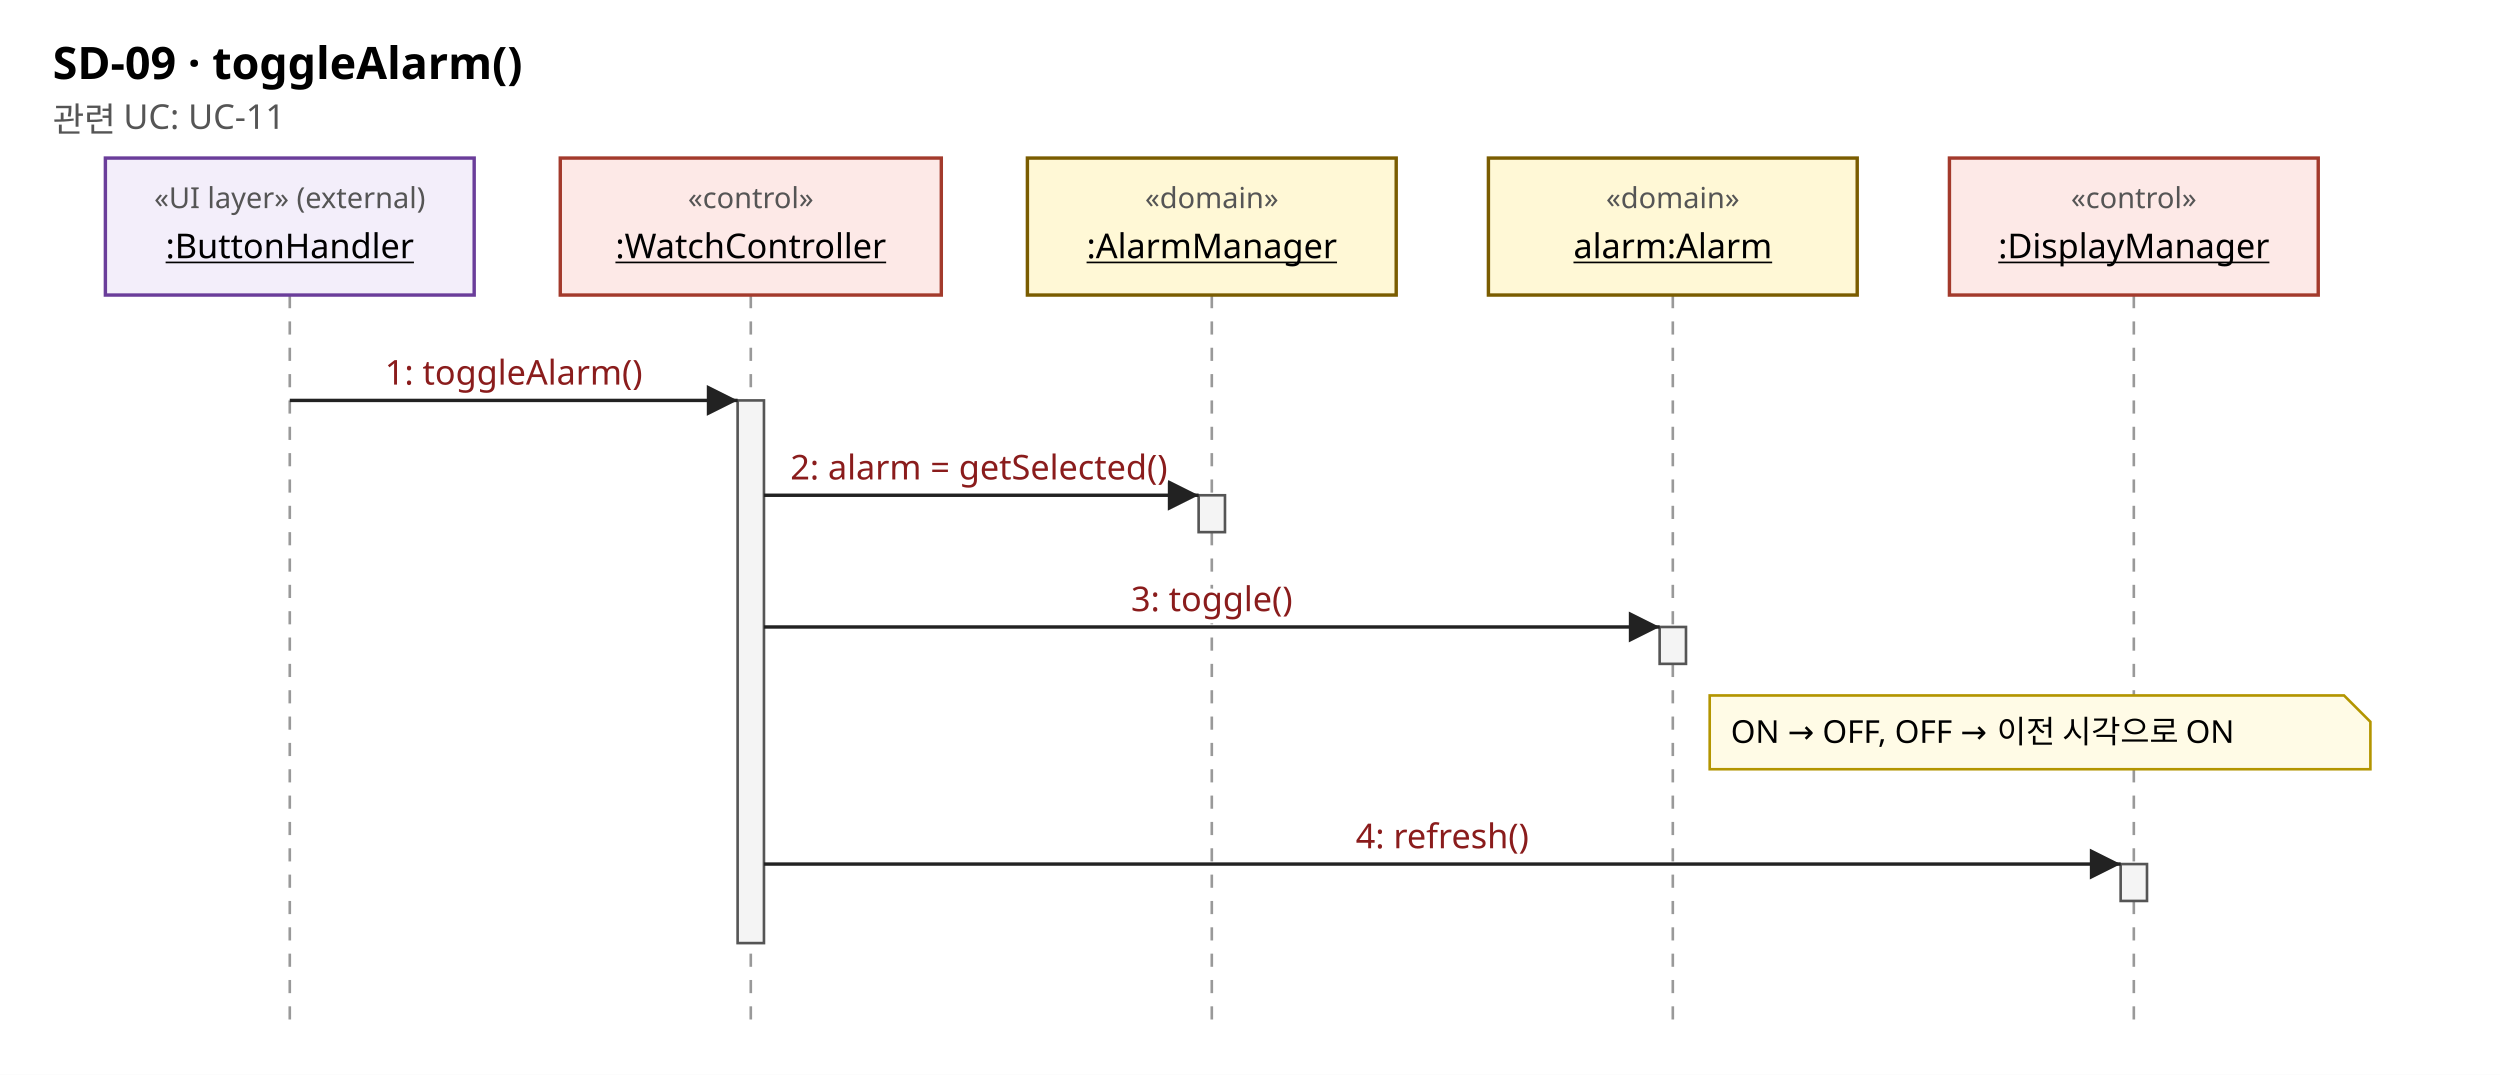
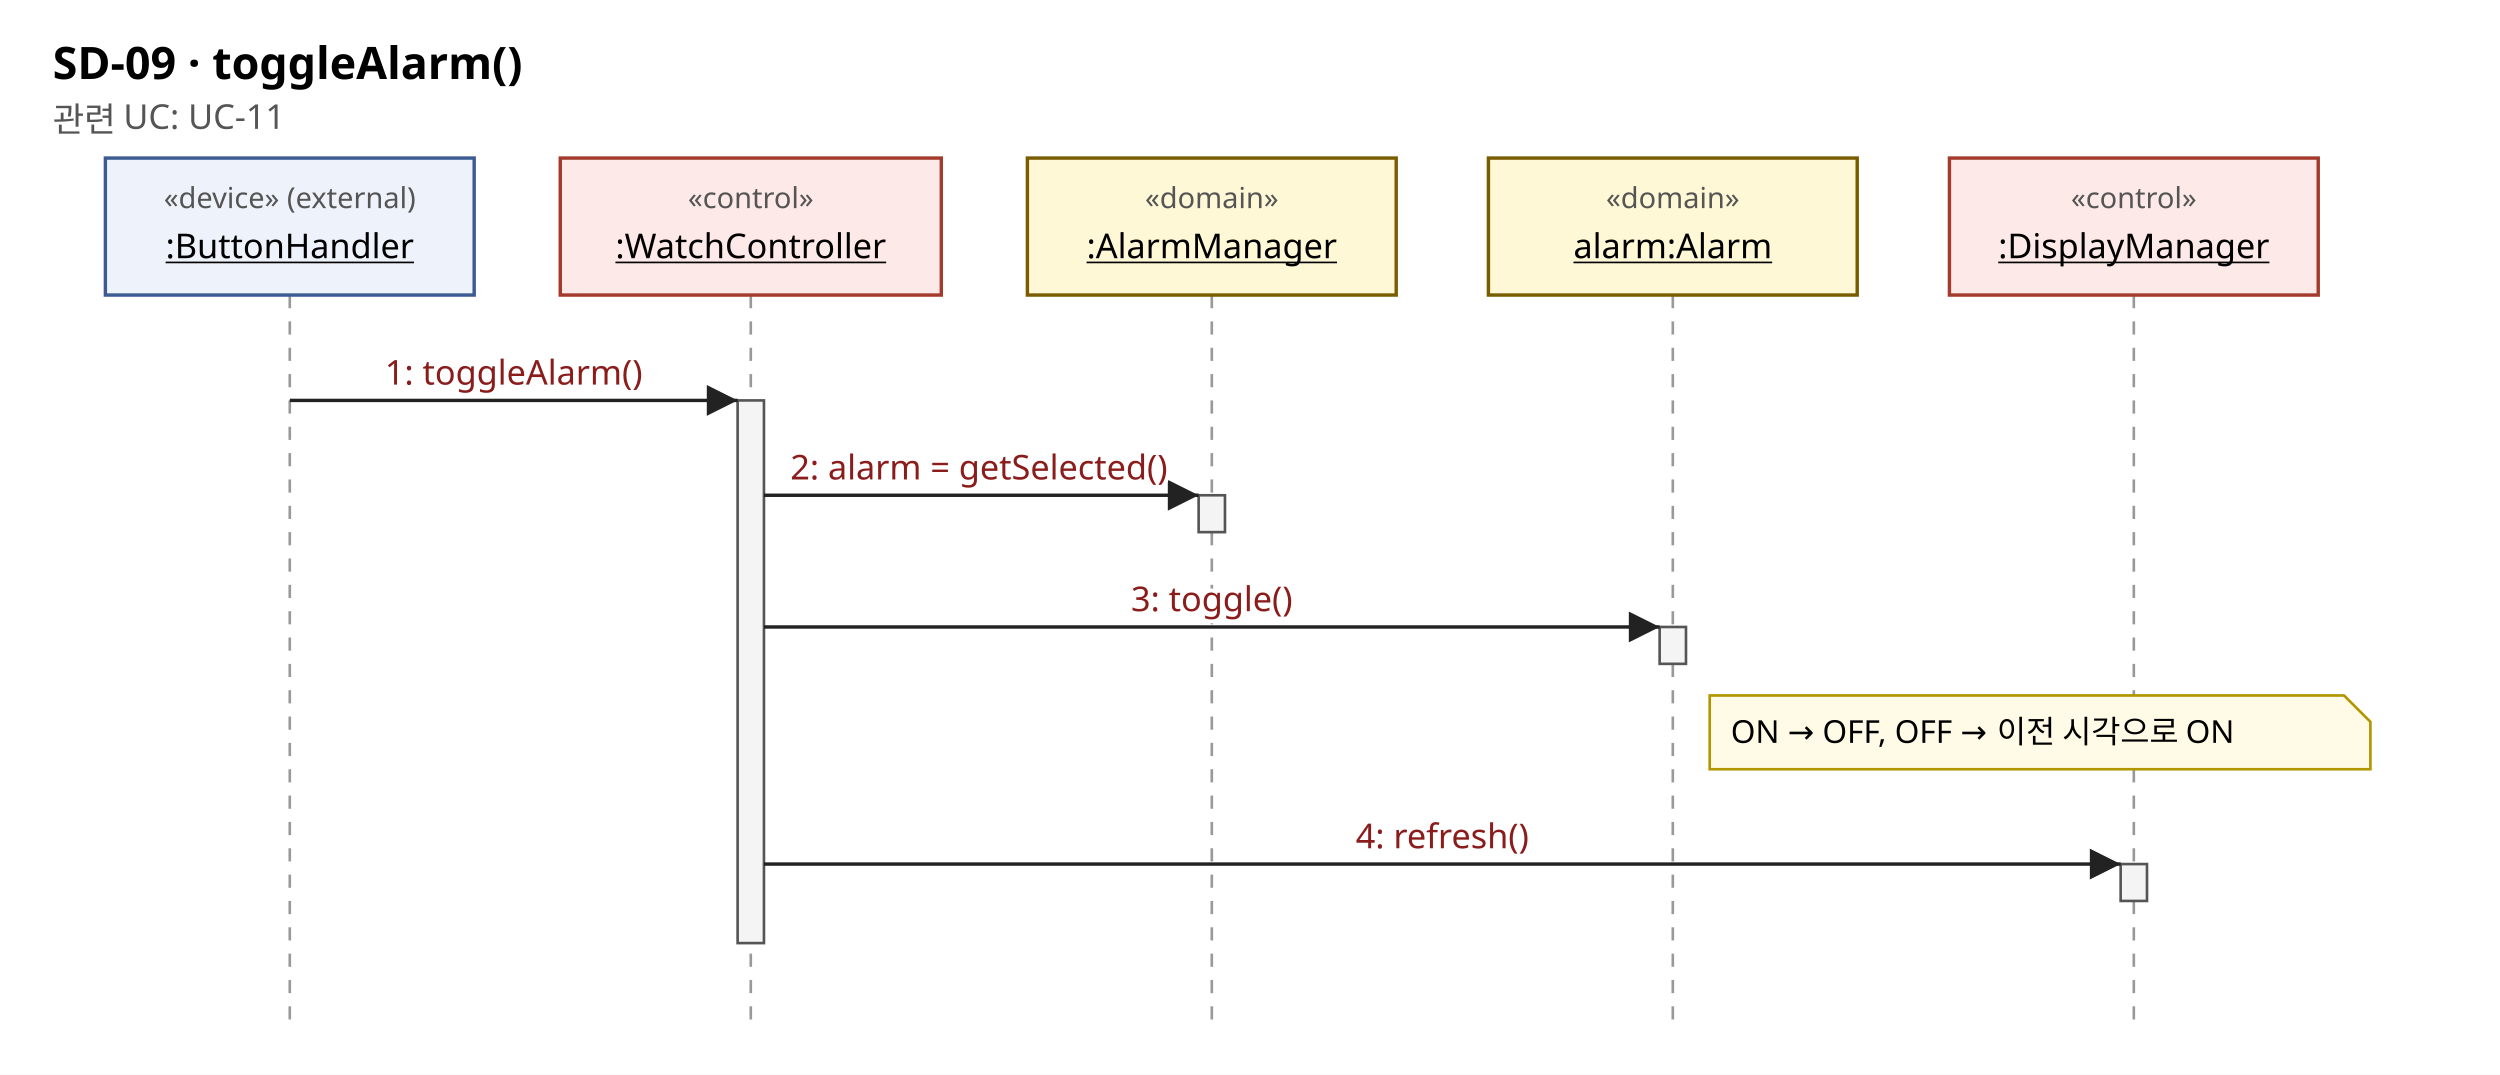
<svg xmlns="http://www.w3.org/2000/svg" width="949" height="408" viewBox="0 0 949 408" font-family="Malgun Gothic, Apple SD Gothic Neo, Noto Sans KR, WenQuanYi Zen Hei, sans-serif">
  <defs>
    <marker id="f" viewBox="0 0 10 10" refX="10" refY="5" markerWidth="9" markerHeight="9" orient="auto">
      <path d="M0,0 L10,5 L0,10 z" fill="#222" />
    </marker>
  </defs>
  <rect width="949" height="408" fill="#fff" />
  <text x="20" y="30" font-size="17" font-weight="bold">SD-09 · toggleAlarm()</text>
  <text x="20" y="50" font-size="13" fill="#555">관련 UC: UC-11</text>
  <line x1="110" y1="112" x2="110" y2="388" stroke="#999" stroke-dasharray="5 5" />
-   <rect x="40.0" y="60" width="140" height="52" fill="#f3eefa" stroke="#6a3d9a" stroke-width="1.3" />
-   <text x="110" y="79" text-anchor="middle" font-size="11" fill="#555">«UI layer» (external)</text>
+   <rect x="40.0" y="60" width="140" height="52" fill="#eef2fa" stroke="#3b5b92" stroke-width="1.3" />
+   <text x="110" y="79" text-anchor="middle" font-size="11" fill="#555">«device» (external)</text>
  <text x="110" y="98" text-anchor="middle" font-size="13" text-decoration="underline">:ButtonHandler</text>
  <line x1="285" y1="112" x2="285" y2="388" stroke="#999" stroke-dasharray="5 5" />
  <rect x="212.68" y="60" width="144.64" height="52" fill="#fde9e7" stroke="#a33a2c" stroke-width="1.3" />
  <text x="285" y="79" text-anchor="middle" font-size="11" fill="#555">«control»</text>
  <text x="285" y="98" text-anchor="middle" font-size="13" text-decoration="underline">:WatchController</text>
  <line x1="460" y1="112" x2="460" y2="388" stroke="#999" stroke-dasharray="5 5" />
  <rect x="390.0" y="60" width="140" height="52" fill="#fff8d6" stroke="#7a5c00" stroke-width="1.3" />
  <text x="460" y="79" text-anchor="middle" font-size="11" fill="#555">«domain»</text>
  <text x="460" y="98" text-anchor="middle" font-size="13" text-decoration="underline">:AlarmManager</text>
  <line x1="635" y1="112" x2="635" y2="388" stroke="#999" stroke-dasharray="5 5" />
  <rect x="565.0" y="60" width="140" height="52" fill="#fff8d6" stroke="#7a5c00" stroke-width="1.3" />
  <text x="635" y="79" text-anchor="middle" font-size="11" fill="#555">«domain»</text>
  <text x="635" y="98" text-anchor="middle" font-size="13" text-decoration="underline">alarm:Alarm</text>
  <line x1="810" y1="112" x2="810" y2="388" stroke="#999" stroke-dasharray="5 5" />
  <rect x="740.0" y="60" width="140" height="52" fill="#fde9e7" stroke="#a33a2c" stroke-width="1.3" />
  <text x="810" y="79" text-anchor="middle" font-size="11" fill="#555">«control»</text>
  <text x="810" y="98" text-anchor="middle" font-size="13" text-decoration="underline">:DisplayManager</text>
  <rect x="455" y="188" width="10" height="14" fill="#f4f4f4" stroke="#555" />
  <rect x="630" y="238" width="10" height="14" fill="#f4f4f4" stroke="#555" />
  <rect x="805" y="328" width="10" height="14" fill="#f4f4f4" stroke="#555" />
  <rect x="280" y="152" width="10" height="206" fill="#f4f4f4" stroke="#555" />
  <line x1="110" y1="152" x2="280" y2="152" stroke="#222" stroke-width="1.3" marker-end="url(#f)" />
  <text x="195.0" y="146" text-anchor="middle" font-size="13" fill="#8a1c1c" stroke="#fff" stroke-width="3" paint-order="stroke">1: toggleAlarm()</text>
  <line x1="290" y1="188" x2="455" y2="188" stroke="#222" stroke-width="1.3" marker-end="url(#f)" />
  <text x="300" y="182" font-size="13" fill="#8a1c1c" stroke="#fff" stroke-width="3" paint-order="stroke">2: alarm = getSelected()</text>
  <line x1="290" y1="238" x2="630" y2="238" stroke="#222" stroke-width="1.3" marker-end="url(#f)" />
  <text x="460.0" y="232" text-anchor="middle" font-size="13" fill="#8a1c1c" stroke="#fff" stroke-width="3" paint-order="stroke">3: toggle()</text>
  <path d="M649,264 h240.8 l10,10 v18 h-250.8 z" fill="#fffbe6" stroke="#b39500" />
  <text x="657" y="282" font-size="12">ON → OFF, OFF → 이전 시각으로 ON</text>
  <line x1="290" y1="328" x2="805" y2="328" stroke="#222" stroke-width="1.3" marker-end="url(#f)" />
  <text x="547.5" y="322" text-anchor="middle" font-size="13" fill="#8a1c1c" stroke="#fff" stroke-width="3" paint-order="stroke">4: refresh()</text>
</svg>
